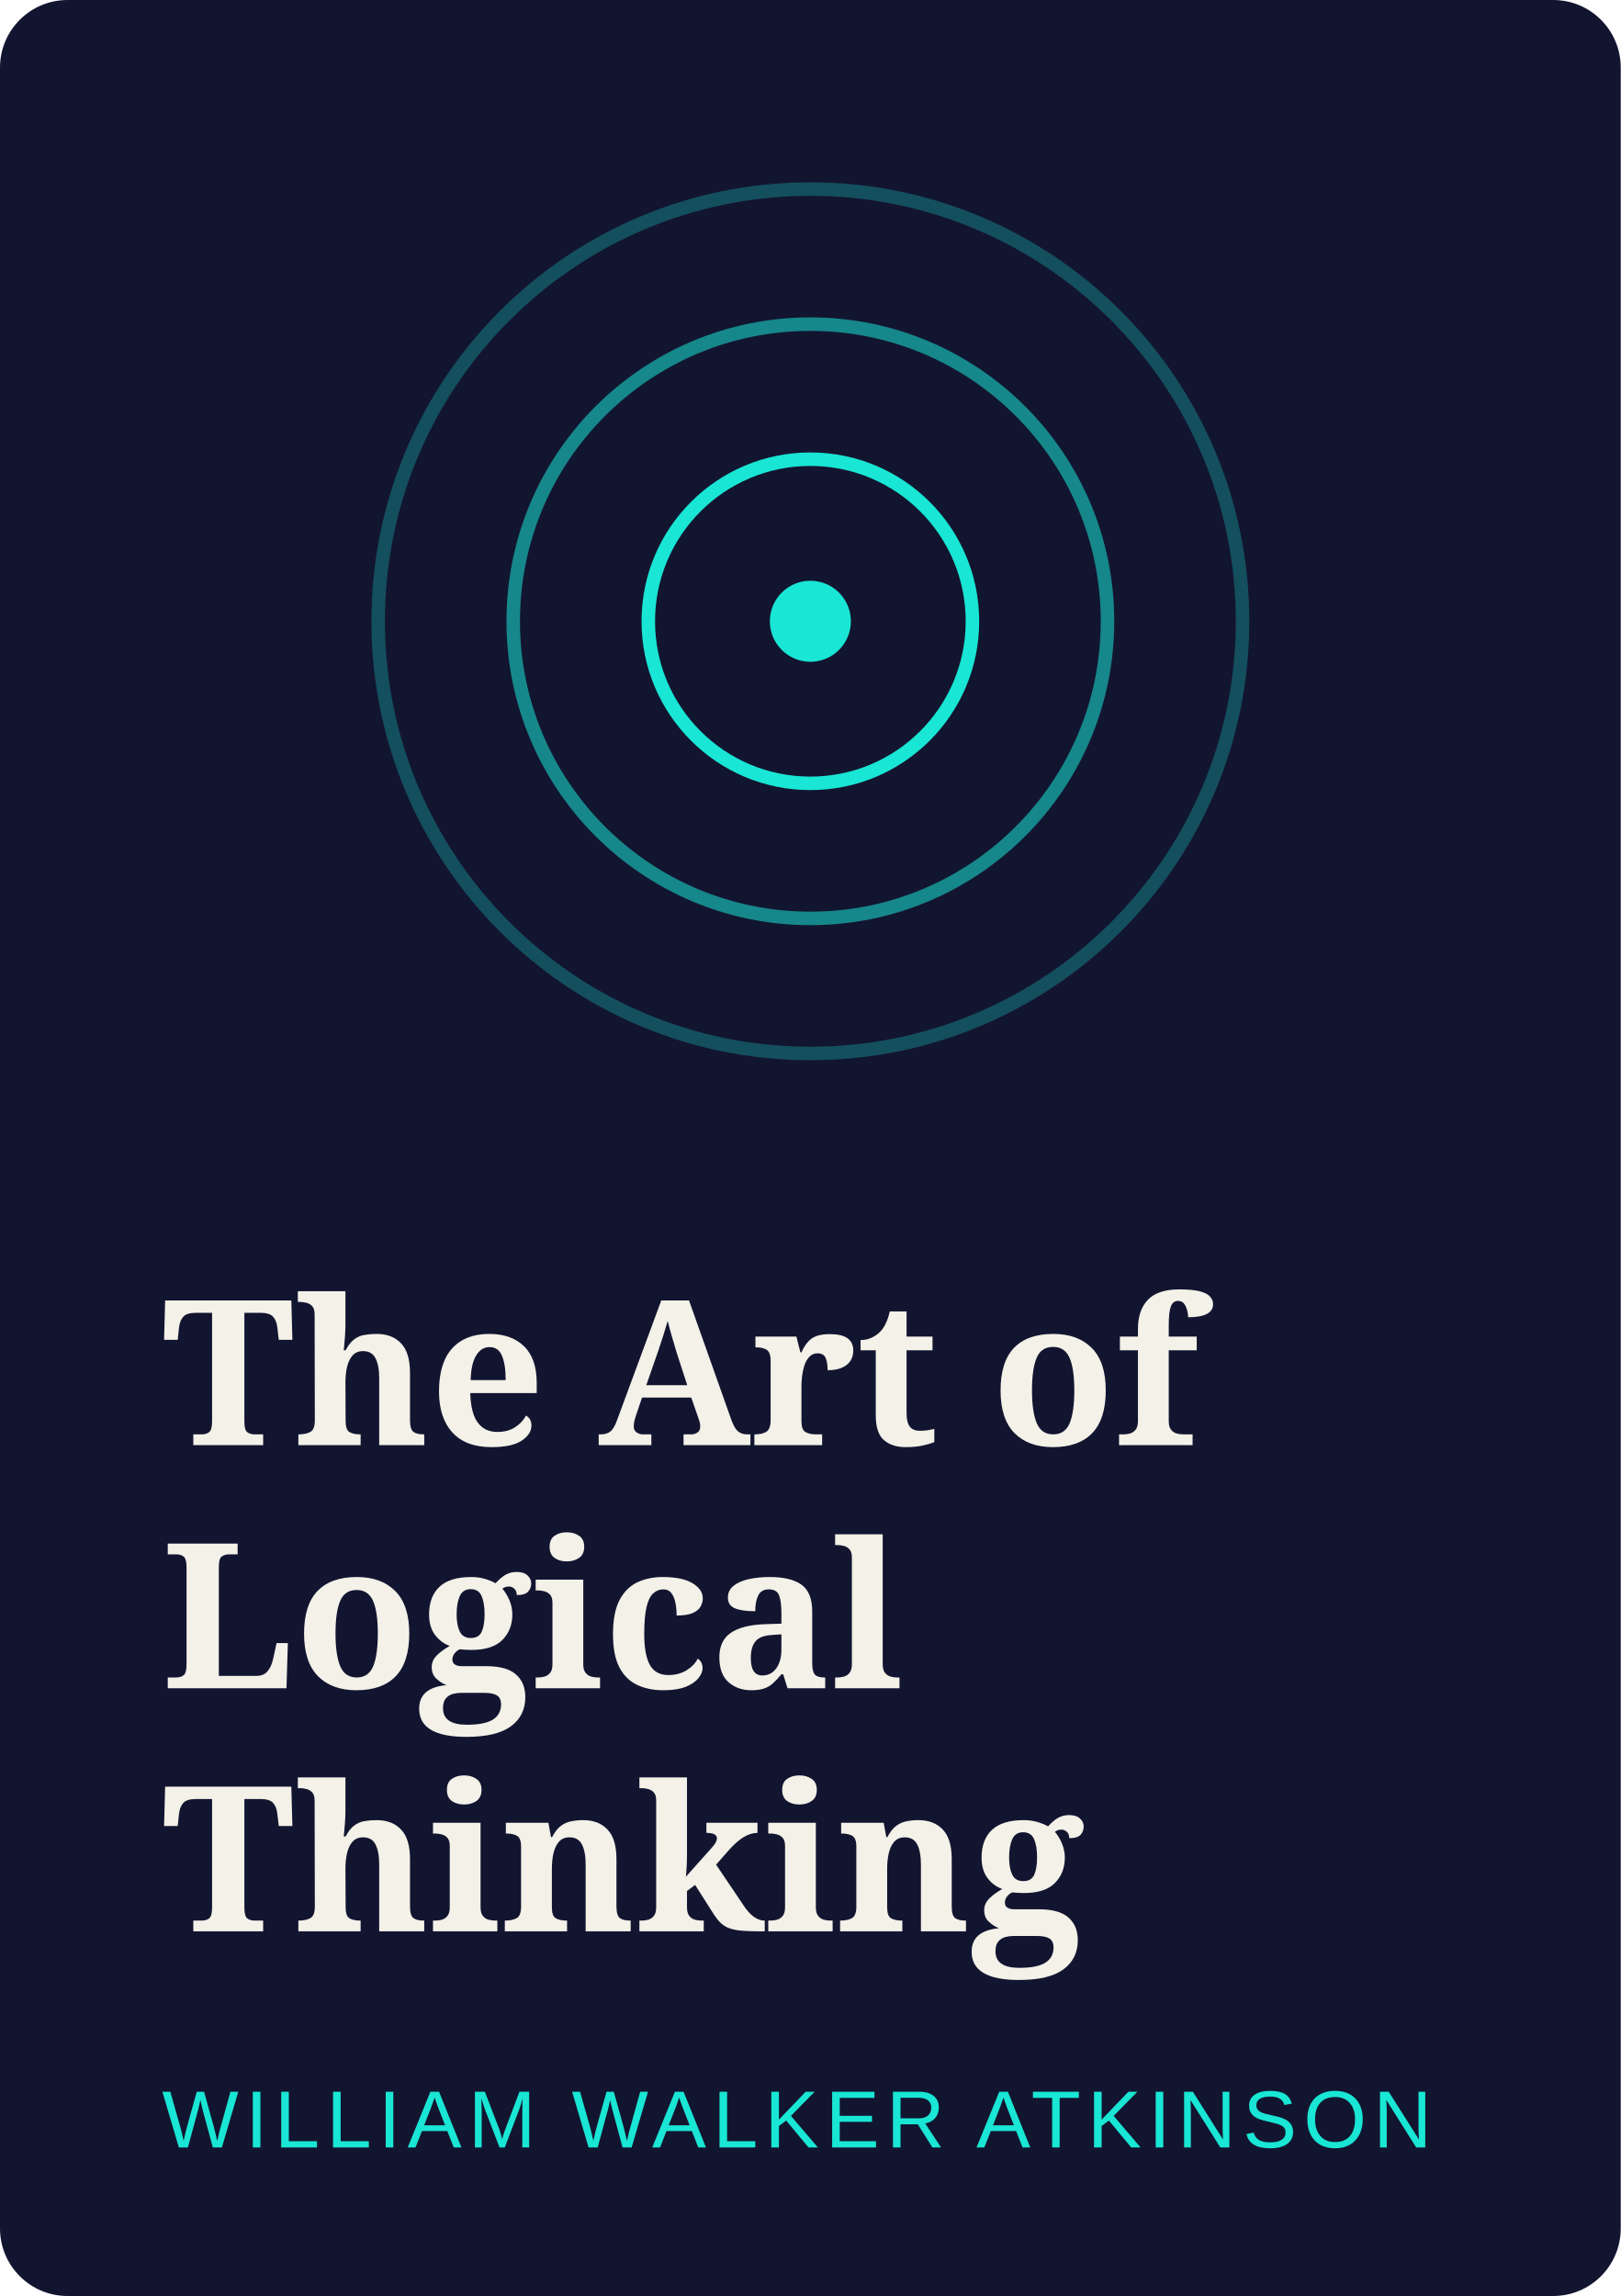
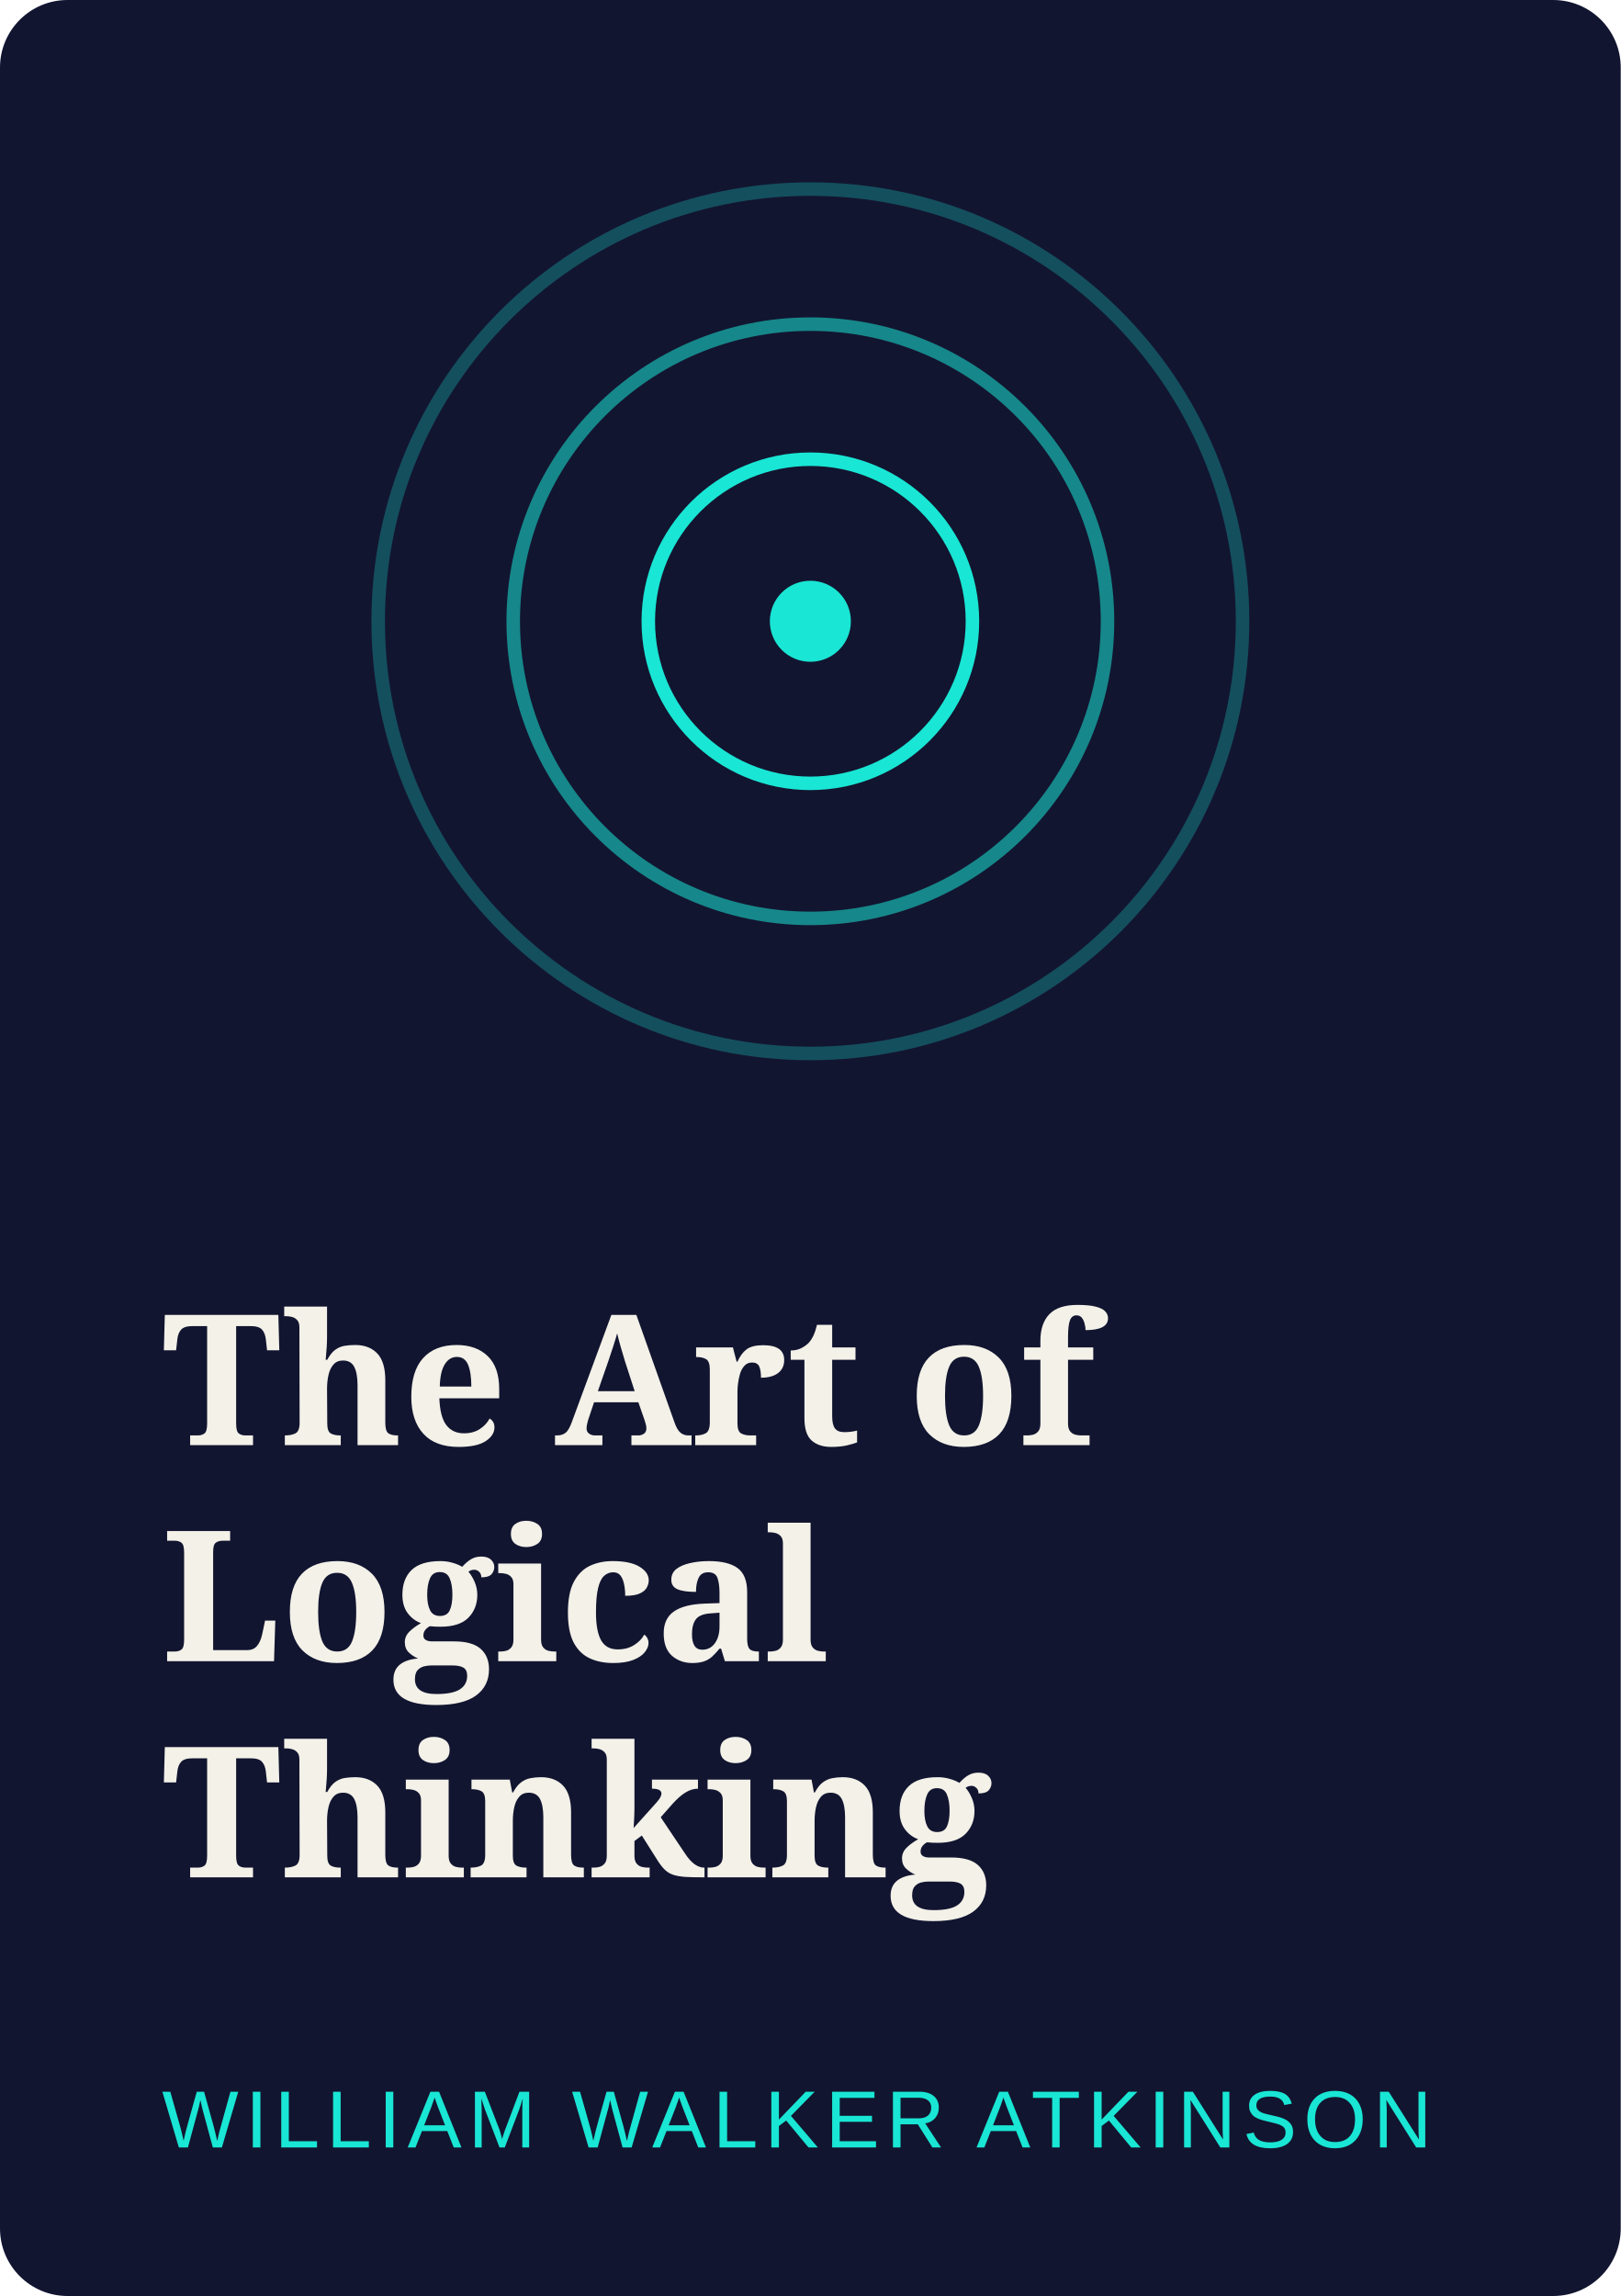
<svg xmlns="http://www.w3.org/2000/svg" viewBox="0 0 240 340" width="240" height="340">
  <rect width="240" height="340" rx="10" fill="#121530" />
  <g fill="none" stroke="#19e6d4" stroke-width="2">
    <circle cx="120" cy="92" r="64" opacity=".28" />
    <circle cx="120" cy="92" r="44" opacity=".55" />
    <circle cx="120" cy="92" r="24" />
  </g>
  <circle cx="120" cy="92" r="6" fill="#19e6d4" />
-   <text x="24" y="214" font-family="Georgia,serif" font-size="30" font-weight="700" fill="#f3f1e8">
+   <text x="24" y="214" font-family="Georgia,serif" font-size="27" font-weight="700" fill="#f3f1e8">
    <tspan x="24" dy="0">The Art of</tspan>
-     <tspan x="24" dy="36">Logical</tspan>
-     <tspan x="24" dy="36">Thinking</tspan>
+     <tspan x="24" dy="32">Logical</tspan>
+     <tspan x="24" dy="32">Thinking</tspan>
  </text>
  <text x="24" y="318" font-family="Arial,sans-serif" font-size="12" letter-spacing="1" fill="#19e6d4">WILLIAM WALKER ATKINSON</text>
</svg>
